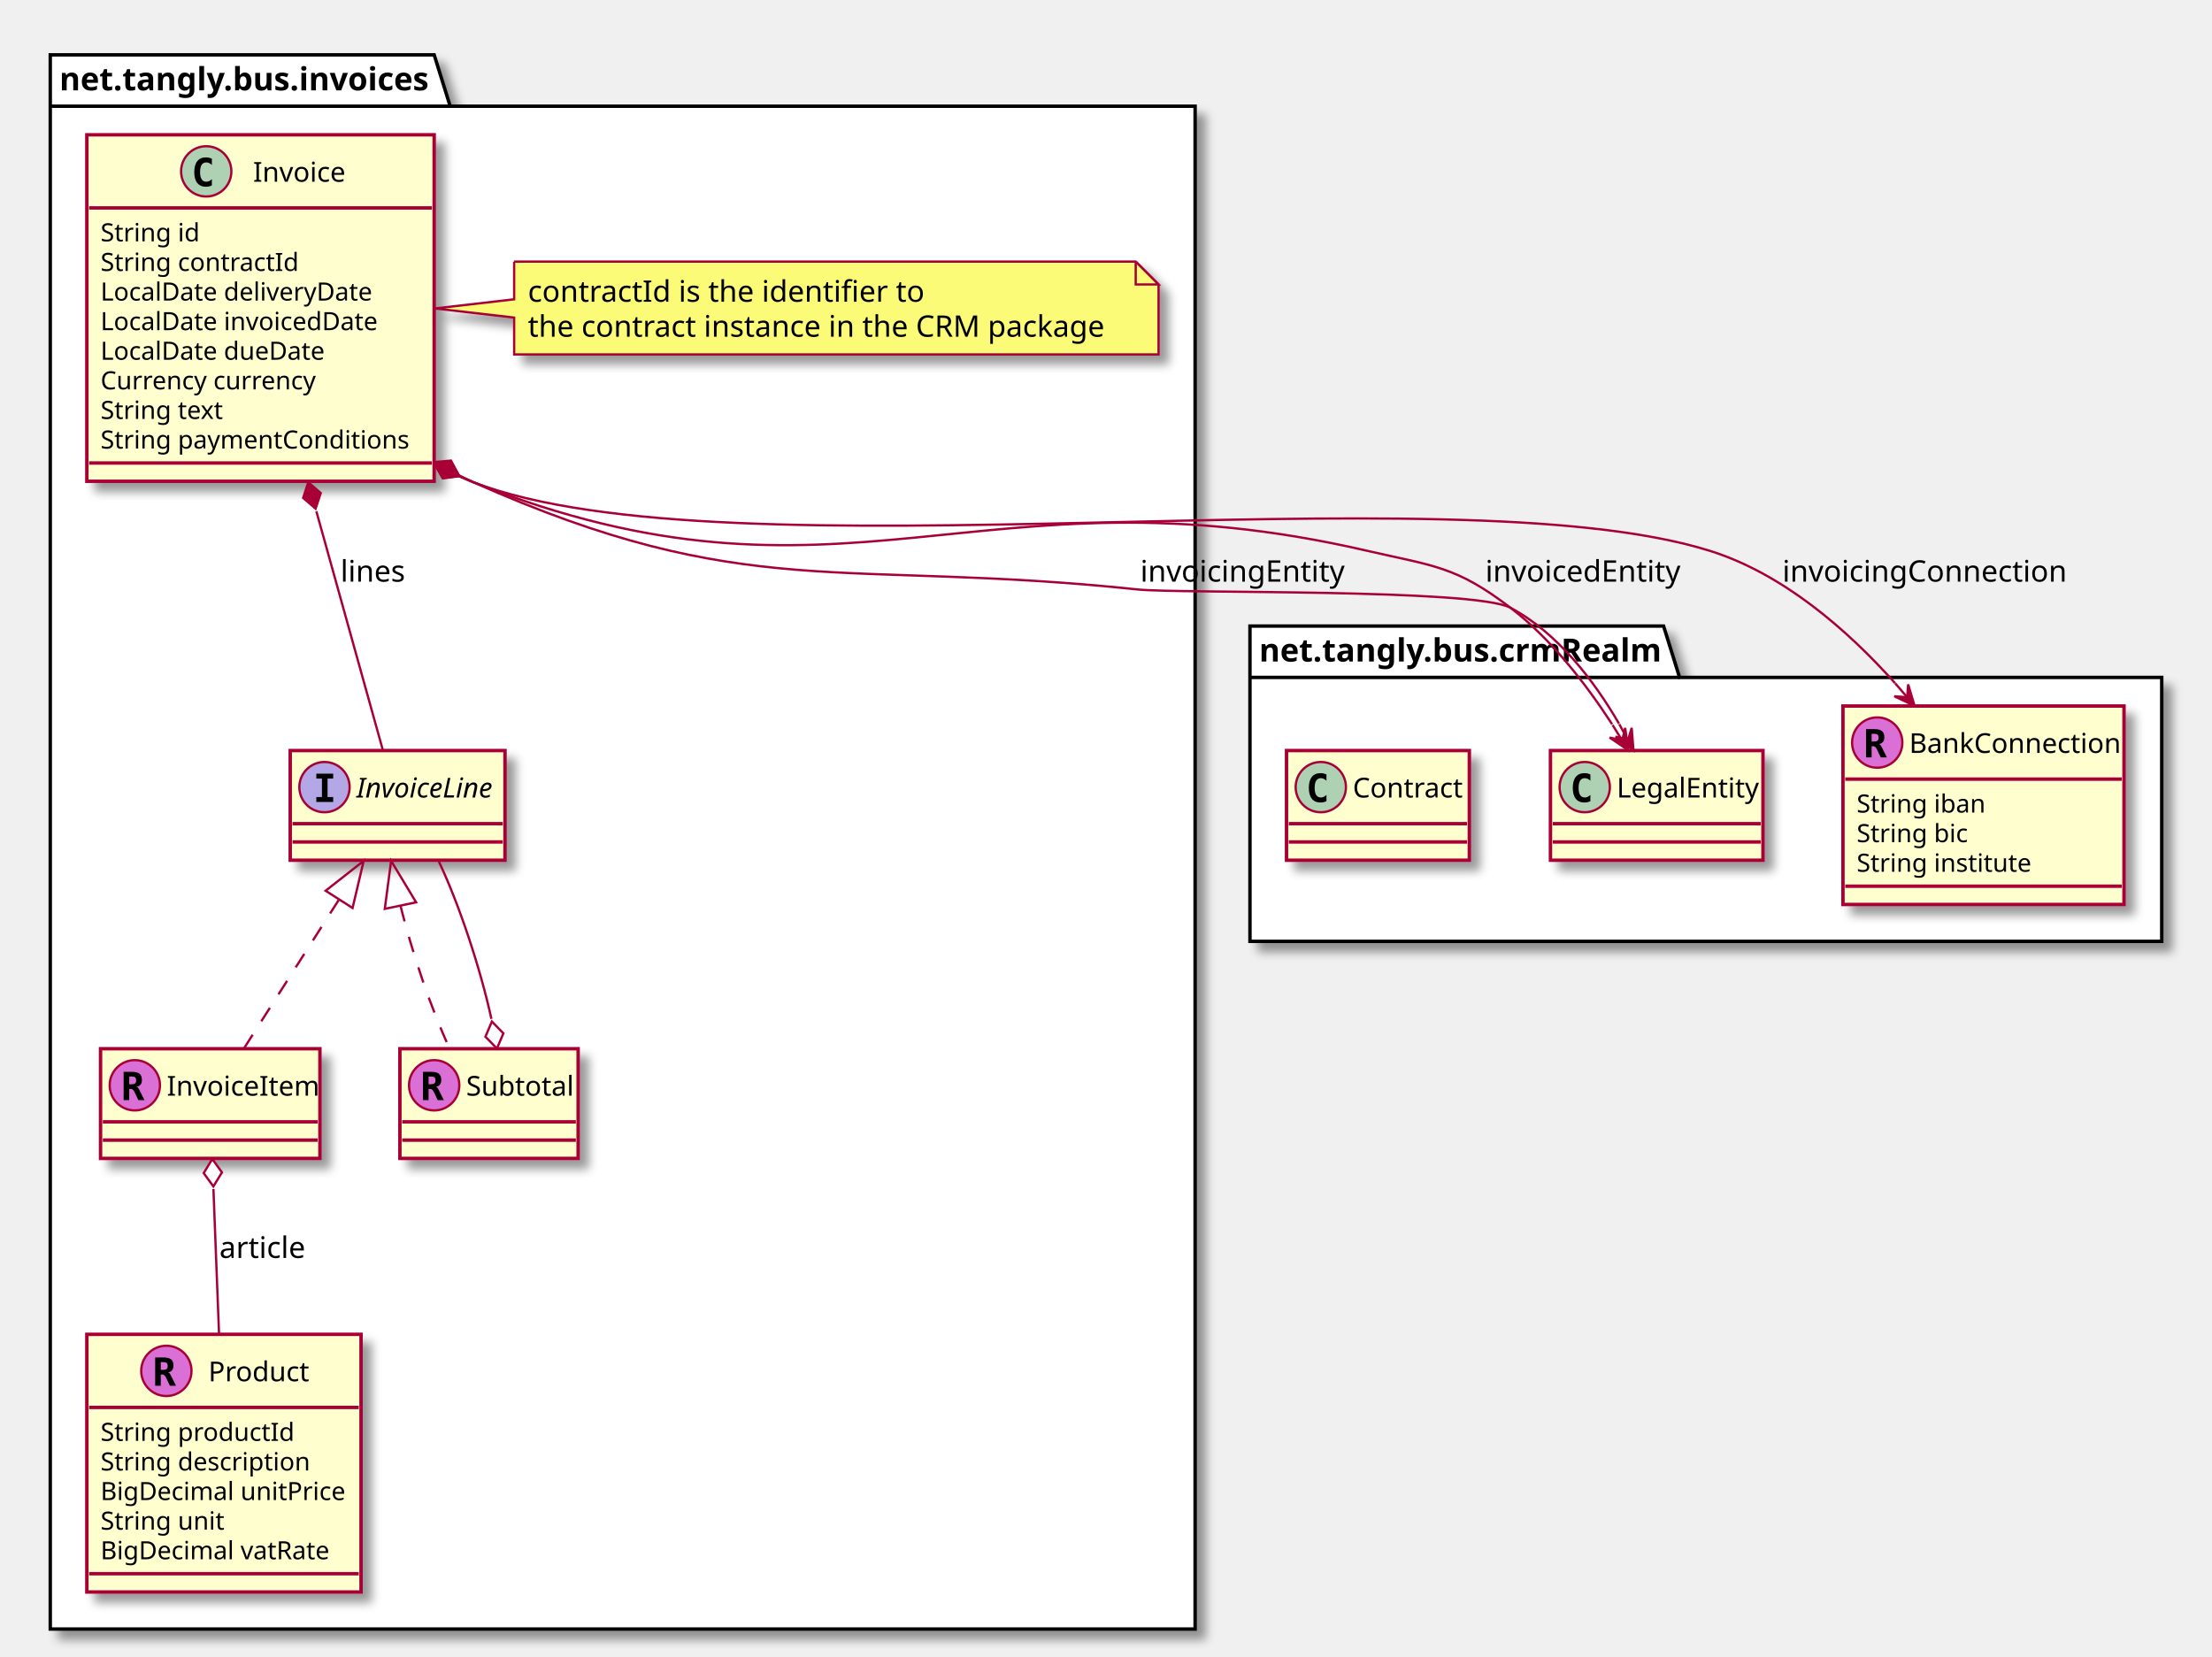
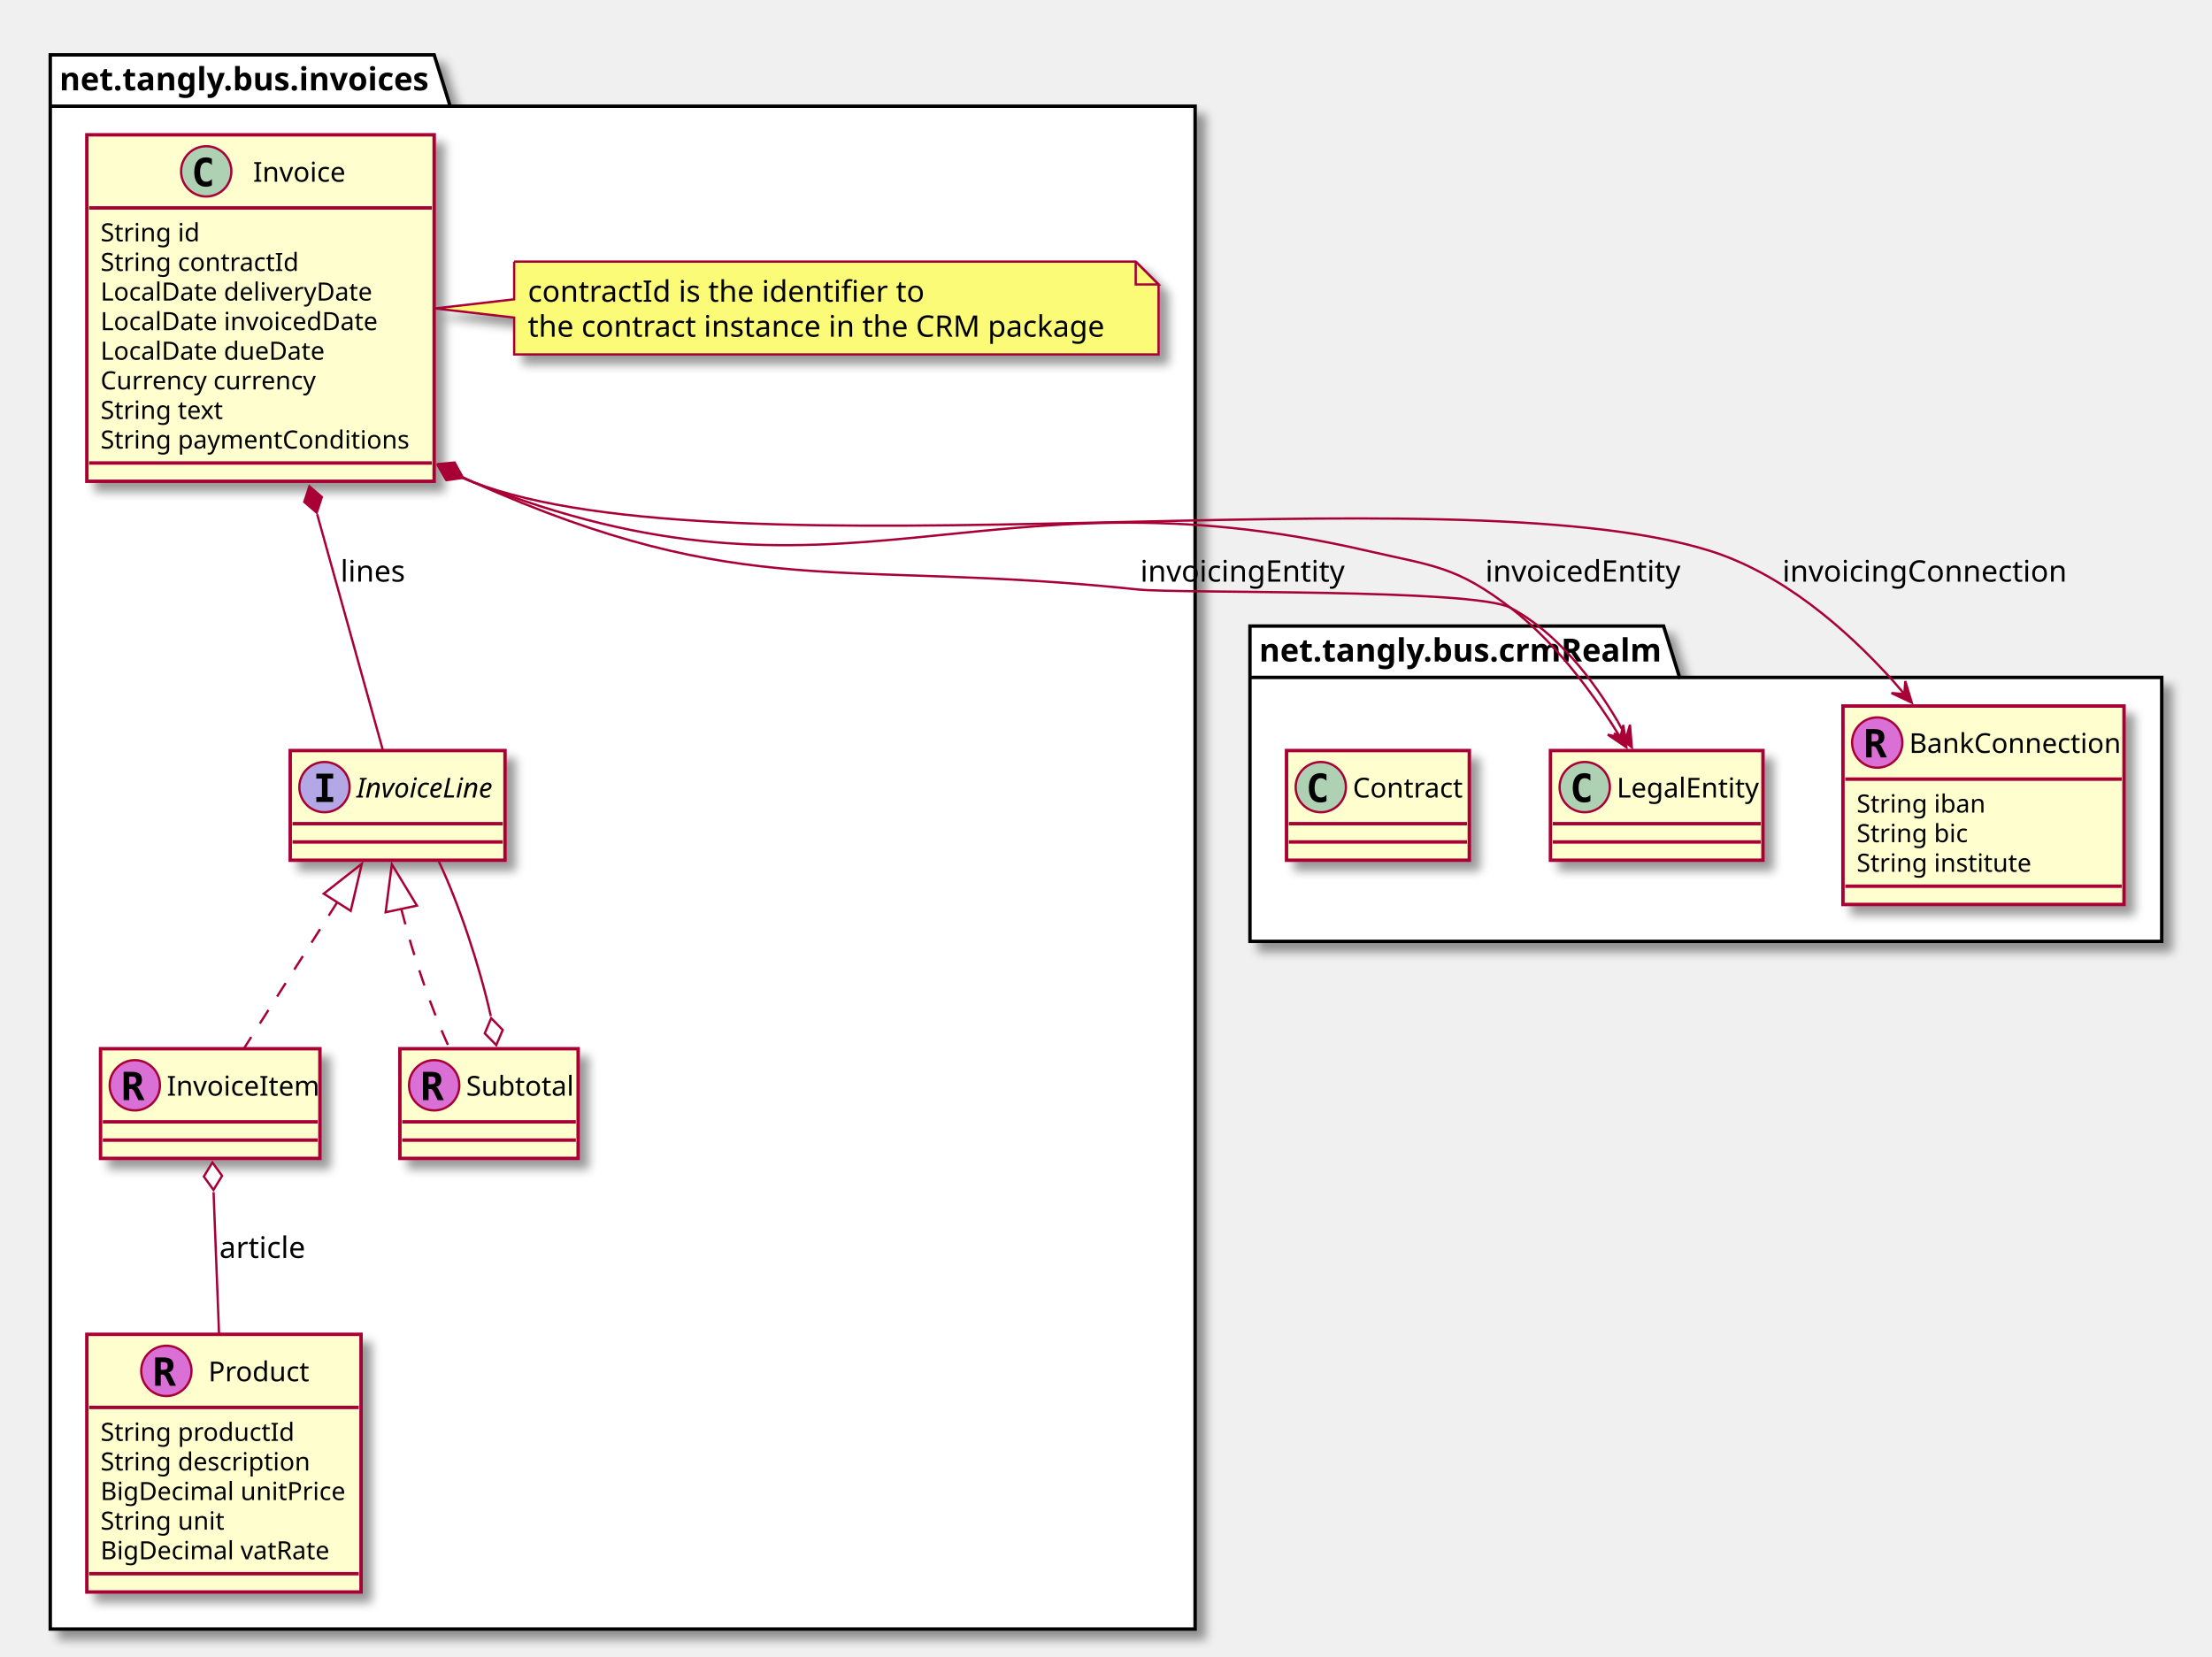
<svg xmlns="http://www.w3.org/2000/svg" contentScriptType="application/ecmascript" contentStyleType="text/css" height="725px" preserveAspectRatio="none" style="width:968px;height:725px;" version="1.1" viewBox="0 0 968 725" width="968px" zoomAndPan="magnify">
  <defs>
    <filter height="300%" id="fboltg029owml" width="300%" x="-1" y="-1">
      <feGaussianBlur result="blurOut" stdDeviation="2.0" />
      <feColorMatrix in="blurOut" result="blurOut2" type="matrix" values="0 0 0 0 0 0 0 0 0 0 0 0 0 0 0 0 0 0 .4 0" />
      <feOffset dx="4.0" dy="4.0" in="blurOut2" result="blurOut3" />
      <feBlend in="SourceGraphic" in2="blurOut3" mode="normal" />
    </filter>
  </defs>
  <g>
    <polygon fill="#FFFFFF" filter="url(#fboltg029owml)" points="547,274,728,274,735,296.488,946,296.488,946,412,547,412,547,274" style="stroke: #000000; stroke-width: 1.5;" />
    <line style="stroke: #000000; stroke-width: 1.5;" x1="547" x2="735" y1="296.488" y2="296.488" />
    <text fill="#000000" font-family="sans-serif" font-size="14" font-weight="bold" lengthAdjust="spacingAndGlyphs" textLength="175" x="551" y="289.535">net.tangly.bus.crmRealm</text>
    <polygon fill="#FFFFFF" filter="url(#fboltg029owml)" points="22,24,190,24,197,46.488,523,46.488,523,713,22,713,22,24" style="stroke: #000000; stroke-width: 1.5;" />
    <line style="stroke: #000000; stroke-width: 1.5;" x1="22" x2="197" y1="46.488" y2="46.488" />
    <text fill="#000000" font-family="sans-serif" font-size="14" font-weight="bold" lengthAdjust="spacingAndGlyphs" textLength="162" x="26" y="39.535">net.tangly.bus.invoices</text>
    <rect fill="#FEFECE" filter="url(#fboltg029owml)" height="48" id="LegalEntity" style="stroke: #A80036; stroke-width: 1.5;" width="93" x="678.5" y="328.5" />
    <ellipse cx="693.5" cy="344.5" fill="#ADD1B2" rx="11" ry="11" style="stroke: #A80036; stroke-width: 1.0;" />
    <path d="M695.973,350.643 Q695.392,350.942 694.753,351.091 Q694.114,351.241 693.408,351.241 Q690.901,351.241 689.582,349.589 Q688.262,347.937 688.262,344.816 Q688.262,341.687 689.582,340.035 Q690.901,338.383 693.408,338.383 Q694.114,338.383 694.761,338.532 Q695.409,338.682 695.973,338.981 L695.973,341.703 Q695.342,341.122 694.749,340.852 Q694.155,340.582 693.524,340.582 Q692.18,340.582 691.495,341.649 Q690.81,342.716 690.81,344.816 Q690.81,346.908 691.495,347.974 Q692.18,349.041 693.524,349.041 Q694.155,349.041 694.749,348.771 Q695.342,348.502 695.973,347.92 Z " />
    <text fill="#000000" font-family="sans-serif" font-size="12" lengthAdjust="spacingAndGlyphs" textLength="61" x="707.5" y="349.035">LegalEntity</text>
    <line style="stroke: #A80036; stroke-width: 1.5;" x1="679.5" x2="770.5" y1="360.5" y2="360.5" />
    <line style="stroke: #A80036; stroke-width: 1.5;" x1="679.5" x2="770.5" y1="368.5" y2="368.5" />
    <rect fill="#FEFECE" filter="url(#fboltg029owml)" height="86.865" id="BankConnection" style="stroke: #A80036; stroke-width: 1.5;" width="123" x="806.5" y="309" />
    <ellipse cx="821.5" cy="325" fill="#DA70D6" rx="11" ry="11" style="stroke: #A80036; stroke-width: 1.0;" />
    <path d="M822.199,325.648 Q822.564,325.723 822.834,325.992 Q823.104,326.262 823.494,327.043 L825.735,331.5 L823.045,331.5 L821.551,328.371 Q821.485,328.238 821.377,328.005 Q820.721,326.603 819.833,326.603 L819.053,326.603 L819.053,331.5 L816.604,331.5 L816.604,319.107 L820.14,319.107 Q822.531,319.107 823.572,319.954 Q824.614,320.8 824.614,322.709 Q824.614,323.988 823.992,324.743 Q823.369,325.498 822.199,325.648 Z M819.053,321.166 L819.053,324.544 L820.207,324.544 Q821.211,324.544 821.647,324.15 Q822.082,323.755 822.082,322.851 Q822.082,321.946 821.651,321.556 Q821.219,321.166 820.207,321.166 Z " />
    <text fill="#000000" font-family="sans-serif" font-size="12" lengthAdjust="spacingAndGlyphs" textLength="91" x="835.5" y="329.535">BankConnection</text>
    <line style="stroke: #A80036; stroke-width: 1.5;" x1="807.5" x2="928.5" y1="341" y2="341" />
    <text fill="#000000" font-family="sans-serif" font-size="11" lengthAdjust="spacingAndGlyphs" textLength="58" x="812.5" y="355.635">String iban</text>
    <text fill="#000000" font-family="sans-serif" font-size="11" lengthAdjust="spacingAndGlyphs" textLength="51" x="812.5" y="368.59">String bic</text>
    <text fill="#000000" font-family="sans-serif" font-size="11" lengthAdjust="spacingAndGlyphs" textLength="79" x="812.5" y="381.545">String institute</text>
    <line style="stroke: #A80036; stroke-width: 1.5;" x1="807.5" x2="928.5" y1="387.865" y2="387.865" />
    <rect fill="#FEFECE" filter="url(#fboltg029owml)" height="48" id="Contract" style="stroke: #A80036; stroke-width: 1.5;" width="80" x="563" y="328.5" />
    <ellipse cx="578" cy="344.5" fill="#ADD1B2" rx="11" ry="11" style="stroke: #A80036; stroke-width: 1.0;" />
    <path d="M580.473,350.643 Q579.892,350.942 579.253,351.091 Q578.614,351.241 577.908,351.241 Q575.401,351.241 574.082,349.589 Q572.762,347.937 572.762,344.816 Q572.762,341.687 574.082,340.035 Q575.401,338.383 577.908,338.383 Q578.614,338.383 579.261,338.532 Q579.909,338.682 580.473,338.981 L580.473,341.703 Q579.842,341.122 579.249,340.852 Q578.655,340.582 578.024,340.582 Q576.68,340.582 575.995,341.649 Q575.31,342.716 575.31,344.816 Q575.31,346.908 575.995,347.974 Q576.68,349.041 578.024,349.041 Q578.655,349.041 579.249,348.771 Q579.842,348.502 580.473,347.92 Z " />
    <text fill="#000000" font-family="sans-serif" font-size="12" lengthAdjust="spacingAndGlyphs" textLength="48" x="592" y="349.035">Contract</text>
    <line style="stroke: #A80036; stroke-width: 1.5;" x1="564" x2="642" y1="360.5" y2="360.5" />
    <line style="stroke: #A80036; stroke-width: 1.5;" x1="564" x2="642" y1="368.5" y2="368.5" />
    <rect fill="#FEFECE" filter="url(#fboltg029owml)" height="112.775" id="Product" style="stroke: #A80036; stroke-width: 1.5;" width="120" x="38" y="584" />
    <ellipse cx="72.8" cy="600" fill="#DA70D6" rx="11" ry="11" style="stroke: #A80036; stroke-width: 1.0;" />
    <path d="M73.499,600.648 Q73.864,600.723 74.134,600.992 Q74.403,601.262 74.794,602.043 L77.035,606.5 L74.345,606.5 L72.851,603.371 Q72.785,603.238 72.677,603.005 Q72.021,601.602 71.133,601.602 L70.353,601.602 L70.353,606.5 L67.904,606.5 L67.904,594.107 L71.44,594.107 Q73.831,594.107 74.873,594.954 Q75.914,595.8 75.914,597.71 Q75.914,598.988 75.292,599.743 Q74.669,600.499 73.499,600.648 Z M70.353,596.165 L70.353,599.544 L71.507,599.544 Q72.511,599.544 72.947,599.15 Q73.382,598.755 73.382,597.851 Q73.382,596.946 72.951,596.556 Q72.519,596.165 71.507,596.165 Z " />
    <text fill="#000000" font-family="sans-serif" font-size="12" lengthAdjust="spacingAndGlyphs" textLength="44" x="91.2" y="604.535">Product</text>
    <line style="stroke: #A80036; stroke-width: 1.5;" x1="39" x2="157" y1="616" y2="616" />
    <text fill="#000000" font-family="sans-serif" font-size="11" lengthAdjust="spacingAndGlyphs" textLength="88" x="44" y="630.635">String productId</text>
    <text fill="#000000" font-family="sans-serif" font-size="11" lengthAdjust="spacingAndGlyphs" textLength="96" x="44" y="643.59">String description</text>
    <text fill="#000000" font-family="sans-serif" font-size="11" lengthAdjust="spacingAndGlyphs" textLength="108" x="44" y="656.545">BigDecimal unitPrice</text>
    <text fill="#000000" font-family="sans-serif" font-size="11" lengthAdjust="spacingAndGlyphs" textLength="56" x="44" y="669.5">String unit</text>
    <text fill="#000000" font-family="sans-serif" font-size="11" lengthAdjust="spacingAndGlyphs" textLength="100" x="44" y="682.455">BigDecimal vatRate</text>
    <line style="stroke: #A80036; stroke-width: 1.5;" x1="39" x2="157" y1="688.775" y2="688.775" />
    <rect fill="#FEFECE" filter="url(#fboltg029owml)" height="151.641" id="Invoice" style="stroke: #A80036; stroke-width: 1.5;" width="152" x="38" y="59" />
    <ellipse cx="90.25" cy="75" fill="#ADD1B2" rx="11" ry="11" style="stroke: #A80036; stroke-width: 1.0;" />
    <path d="M92.723,81.143 Q92.142,81.442 91.503,81.591 Q90.864,81.741 90.158,81.741 Q87.651,81.741 86.332,80.089 Q85.012,78.437 85.012,75.316 Q85.012,72.186 86.332,70.535 Q87.651,68.883 90.158,68.883 Q90.864,68.883 91.511,69.032 Q92.159,69.182 92.723,69.481 L92.723,72.203 Q92.092,71.622 91.499,71.352 Q90.905,71.082 90.274,71.082 Q88.93,71.082 88.245,72.149 Q87.56,73.216 87.56,75.316 Q87.56,77.408 88.245,78.474 Q88.93,79.541 90.274,79.541 Q90.905,79.541 91.499,79.271 Q92.092,79.001 92.723,78.42 Z " />
    <text fill="#000000" font-family="sans-serif" font-size="12" lengthAdjust="spacingAndGlyphs" textLength="39" x="110.75" y="79.535">Invoice</text>
    <line style="stroke: #A80036; stroke-width: 1.5;" x1="39" x2="189" y1="91" y2="91" />
    <text fill="#000000" font-family="sans-serif" font-size="11" lengthAdjust="spacingAndGlyphs" textLength="45" x="44" y="105.635">String id</text>
    <text fill="#000000" font-family="sans-serif" font-size="11" lengthAdjust="spacingAndGlyphs" textLength="90" x="44" y="118.59">String contractId</text>
    <text fill="#000000" font-family="sans-serif" font-size="11" lengthAdjust="spacingAndGlyphs" textLength="121" x="44" y="131.545">LocalDate deliveryDate</text>
    <text fill="#000000" font-family="sans-serif" font-size="11" lengthAdjust="spacingAndGlyphs" textLength="124" x="44" y="144.5">LocalDate invoicedDate</text>
    <text fill="#000000" font-family="sans-serif" font-size="11" lengthAdjust="spacingAndGlyphs" textLength="99" x="44" y="157.455">LocalDate dueDate</text>
    <text fill="#000000" font-family="sans-serif" font-size="11" lengthAdjust="spacingAndGlyphs" textLength="101" x="44" y="170.41">Currency currency</text>
    <text fill="#000000" font-family="sans-serif" font-size="11" lengthAdjust="spacingAndGlyphs" textLength="56" x="44" y="183.365">String text</text>
    <text fill="#000000" font-family="sans-serif" font-size="11" lengthAdjust="spacingAndGlyphs" textLength="140" x="44" y="196.32">String paymentConditions</text>
    <line style="stroke: #A80036; stroke-width: 1.5;" x1="39" x2="189" y1="202.641" y2="202.641" />
    <path d="M225,114.5 L225,131 L190.29,135 L225,139 L225,155.121 A0,0 0 0 0 225,155.121 L507,155.121 A0,0 0 0 0 507,155.121 L507,124.5 L497,114.5 L225,114.5 A0,0 0 0 0 225,114.5 " fill="#FBFB77" filter="url(#fboltg029owml)" style="stroke: #A80036; stroke-width: 1.0;" />
    <path d="M497,114.5 L497,124.5 L507,124.5 L497,114.5 " fill="#FBFB77" style="stroke: #A80036; stroke-width: 1.0;" />
    <text fill="#000000" font-family="sans-serif" font-size="13" lengthAdjust="spacingAndGlyphs" textLength="181" x="231" y="132.068">contractId is the identifier to</text>
    <text fill="#000000" font-family="sans-serif" font-size="13" lengthAdjust="spacingAndGlyphs" textLength="261" x="231" y="147.379">the contract instance in the CRM package</text>
    <rect fill="#FEFECE" filter="url(#fboltg029owml)" height="48" id="InvoiceLine" style="stroke: #A80036; stroke-width: 1.5;" width="94" x="127" y="328.5" />
    <ellipse cx="142" cy="344.5" fill="#B4A7E5" rx="11" ry="11" style="stroke: #A80036; stroke-width: 1.0;" />
    <path d="M138.428,340.765 L138.428,338.607 L145.807,338.607 L145.807,340.765 L143.342,340.765 L143.342,348.842 L145.807,348.842 L145.807,351 L138.428,351 L138.428,348.842 L140.893,348.842 L140.893,340.765 Z " />
    <text fill="#000000" font-family="sans-serif" font-size="12" font-style="italic" lengthAdjust="spacingAndGlyphs" textLength="62" x="156" y="349.035">InvoiceLine</text>
    <line style="stroke: #A80036; stroke-width: 1.5;" x1="128" x2="220" y1="360.5" y2="360.5" />
    <line style="stroke: #A80036; stroke-width: 1.5;" x1="128" x2="220" y1="368.5" y2="368.5" />
    <rect fill="#FEFECE" filter="url(#fboltg029owml)" height="48" id="InvoiceItem" style="stroke: #A80036; stroke-width: 1.5;" width="96" x="44" y="459" />
    <ellipse cx="59" cy="475" fill="#DA70D6" rx="11" ry="11" style="stroke: #A80036; stroke-width: 1.0;" />
    <path d="M59.699,475.648 Q60.064,475.723 60.334,475.992 Q60.603,476.262 60.994,477.043 L63.235,481.5 L60.545,481.5 L59.051,478.371 Q58.985,478.238 58.877,478.005 Q58.221,476.603 57.333,476.603 L56.553,476.603 L56.553,481.5 L54.104,481.5 L54.104,469.107 L57.64,469.107 Q60.031,469.107 61.072,469.954 Q62.114,470.8 62.114,472.709 Q62.114,473.988 61.492,474.743 Q60.869,475.498 59.699,475.648 Z M56.553,471.166 L56.553,474.544 L57.706,474.544 Q58.711,474.544 59.147,474.15 Q59.583,473.755 59.583,472.851 Q59.583,471.946 59.151,471.556 Q58.719,471.166 57.706,471.166 Z " />
    <text fill="#000000" font-family="sans-serif" font-size="12" lengthAdjust="spacingAndGlyphs" textLength="64" x="73" y="479.535">InvoiceItem</text>
    <line style="stroke: #A80036; stroke-width: 1.5;" x1="45" x2="139" y1="491" y2="491" />
    <line style="stroke: #A80036; stroke-width: 1.5;" x1="45" x2="139" y1="499" y2="499" />
    <rect fill="#FEFECE" filter="url(#fboltg029owml)" height="48" id="Subtotal" style="stroke: #A80036; stroke-width: 1.5;" width="78" x="175" y="459" />
    <ellipse cx="190" cy="475" fill="#DA70D6" rx="11" ry="11" style="stroke: #A80036; stroke-width: 1.0;" />
    <path d="M190.699,475.648 Q191.064,475.723 191.334,475.992 Q191.603,476.262 191.994,477.043 L194.235,481.5 L191.545,481.5 L190.051,478.371 Q189.985,478.238 189.877,478.005 Q189.221,476.603 188.333,476.603 L187.553,476.603 L187.553,481.5 L185.104,481.5 L185.104,469.107 L188.64,469.107 Q191.031,469.107 192.072,469.954 Q193.114,470.8 193.114,472.709 Q193.114,473.988 192.492,474.743 Q191.869,475.498 190.699,475.648 Z M187.553,471.166 L187.553,474.544 L188.707,474.544 Q189.711,474.544 190.147,474.15 Q190.583,473.755 190.583,472.851 Q190.583,471.946 190.151,471.556 Q189.719,471.166 188.707,471.166 Z " />
    <text fill="#000000" font-family="sans-serif" font-size="12" lengthAdjust="spacingAndGlyphs" textLength="46" x="204" y="479.535">Subtotal</text>
    <line style="stroke: #A80036; stroke-width: 1.5;" x1="176" x2="252" y1="491" y2="491" />
    <line style="stroke: #A80036; stroke-width: 1.5;" x1="176" x2="252" y1="499" y2="499" />
-     <path d="M138.44,223.77 C148.99,261.68 160.5,303.01 167.48,328.09 " fill="none" id="Invoice&lt;-InvoiceLine" style="stroke: #A80036; stroke-width: 1.0;" />
-     <polygon fill="#A80036" points="134.9,211.07,132.655,217.923,138.117,222.631,140.362,215.778,134.9,211.07" style="stroke: #A80036; stroke-width: 1.0;" />
+     <path d="M138.79,225.05 C149.26,262.64 160.6,303.37 167.5,328.16 " fill="none" id="Invoice&lt;-InvoiceLine" style="stroke: #A80036; stroke-width: 1.0;" />
+     <polygon fill="#A80036" points="135.39,212.83,133.145,219.683,138.607,224.391,140.852,217.538,135.39,212.83" style="stroke: #A80036; stroke-width: 1.0;" />
    <text fill="#000000" font-family="sans-serif" font-size="13" lengthAdjust="spacingAndGlyphs" textLength="30" x="149" y="254.568">lines</text>
-     <path d="M200.719,207.968 C200.719,207.968 205.22,210.21 207,211 C326.66,264.35 367.71,244.32 498,258 C516.03,259.89 644.99,257.49 661,266 C681.82,277.07 697.74,298.23 708.5,316.73 " fill="none" id="Invoice-LegalEntity" style="stroke: #A80036; stroke-width: 1.0;" />
-     <polygon fill="#A80036" points="714.82,328.38,714.044,318.562,712.436,323.985,707.012,322.377,714.82,328.38" style="stroke: #A80036; stroke-width: 1.0;" />
-     <line style="stroke: #A80036; stroke-width: 1.0;" x1="712.436" x2="708.62" y1="323.985" y2="316.95" />
-     <polygon fill="#FFFFFF" points="190.18,202.23,193.537,208.612,200.719,207.968,197.362,201.586,190.18,202.23" style="stroke: #A80036; stroke-width: 1.0;" />
+     <path d="M202.357,208.796 C202.357,208.796 205.69,210.42 207,211 C326.66,264.35 367.71,244.32 498,258 C516.03,259.89 644.99,257.49 661,266 C681.42,276.86 697.13,297.43 707.88,315.67 " fill="none" id="Invoice-LegalEntity" style="stroke: #A80036; stroke-width: 1.0;" />
+     <polygon fill="#A80036" points="714.1,327.05,713.3,317.234,711.705,322.661,706.278,321.066,714.1,327.05" style="stroke: #A80036; stroke-width: 1.0;" />
+     <line style="stroke: #A80036; stroke-width: 1.0;" x1="711.705" x2="707.865" y1="322.661" y2="315.64" />
+     <polygon fill="#FFFFFF" points="191.79,203.11,195.178,209.476,202.357,208.796,198.969,202.431,191.79,203.11" style="stroke: #A80036; stroke-width: 1.0;" />
    <text fill="#000000" font-family="sans-serif" font-size="13" lengthAdjust="spacingAndGlyphs" textLength="94" x="499" y="254.568">invoicingEntity</text>
-     <path d="M200.932,208.349 C200.932,208.349 205.31,210.33 207,211 C369.01,275.26 428.19,201.75 598,241 C627.35,247.78 637.07,247.7 661,266 C678.95,279.73 694.31,299.76 705.49,316.99 " fill="none" id="Invoice-LegalEntity-1" style="stroke: #A80036; stroke-width: 1.0;" />
-     <polygon fill="#A80036" points="712.53,328.35,711.195,318.592,709.899,324.098,704.393,322.802,712.53,328.35" style="stroke: #A80036; stroke-width: 1.0;" />
-     <line style="stroke: #A80036; stroke-width: 1.0;" x1="709.899" x2="705.68" y1="324.098" y2="317.305" />
-     <polygon fill="#FFFFFF" points="190.22,202.94,193.773,209.215,200.932,208.349,197.379,202.074,190.22,202.94" style="stroke: #A80036; stroke-width: 1.0;" />
+     <path d="M202.313,208.987 C202.313,208.987 205.67,210.47 207,211 C369.01,275.26 428.19,201.75 598,241 C627.35,247.78 637.07,247.7 661,266 C678.78,279.6 694.02,299.38 705.16,316.49 " fill="none" id="Invoice-LegalEntity-1" style="stroke: #A80036; stroke-width: 1.0;" />
+     <polygon fill="#A80036" points="711.73,327.07,710.38,317.314,709.092,322.822,703.584,321.534,711.73,327.07" style="stroke: #A80036; stroke-width: 1.0;" />
+     <line style="stroke: #A80036; stroke-width: 1.0;" x1="709.092" x2="704.875" y1="322.822" y2="316.03" />
+     <polygon fill="#FFFFFF" points="191.58,203.62,195.158,209.881,202.313,208.987,198.735,202.726,191.58,203.62" style="stroke: #A80036; stroke-width: 1.0;" />
    <text fill="#000000" font-family="sans-serif" font-size="13" lengthAdjust="spacingAndGlyphs" textLength="89" x="650" y="254.568">invoicedEntity</text>
-     <path d="M200.919,208.425 C200.919,208.425 205.3,210.35 207,211 C319.39,254.21 633.02,205.25 748,241 C780.18,251.01 808.37,275.59 829.33,299.03 " fill="none" id="Invoice-BankConnection" style="stroke: #A80036; stroke-width: 1.0;" />
-     <polygon fill="#A80036" points="837.86,308.96,835.035,299.525,834.604,305.165,828.964,304.734,837.86,308.96" style="stroke: #A80036; stroke-width: 1.0;" />
-     <line style="stroke: #A80036; stroke-width: 1.0;" x1="834.604" x2="829.39" y1="305.165" y2="299.1" />
-     <polygon fill="#A80036" points="190.17,203.09,193.766,209.34,200.919,208.425,197.323,202.174,190.17,203.09" style="stroke: #A80036; stroke-width: 1.0;" />
+     <path d="M202.595,209.161 C202.595,209.161 205.77,210.53 207,211 C319.39,254.21 633.02,205.25 748,241 C779.63,250.84 807.41,274.76 828.26,297.83 " fill="none" id="Invoice-BankConnection" style="stroke: #A80036; stroke-width: 1.0;" />
+     <polygon fill="#A80036" points="836.63,307.53,833.775,298.104,833.362,303.746,827.72,303.333,836.63,307.53" style="stroke: #A80036; stroke-width: 1.0;" />
+     <line style="stroke: #A80036; stroke-width: 1.0;" x1="833.362" x2="828.135" y1="303.746" y2="297.695" />
+     <polygon fill="#A80036" points="191.81,203.9,195.449,210.125,202.595,209.161,198.956,202.935,191.81,203.9" style="stroke: #A80036; stroke-width: 1.0;" />
    <text fill="#000000" font-family="sans-serif" font-size="13" lengthAdjust="spacingAndGlyphs" textLength="130" x="780" y="254.568">invoicingConnection</text>
-     <path d="M148.23,393.89 C134.56,415.31 118.26,440.85 106.74,458.9 " fill="none" id="InvoiceLine&lt;-InvoiceItem" style="stroke: #A80036; stroke-width: 1.0; stroke-dasharray: 7.0,7.0;" />
-     <polygon fill="none" points="142.49,389.86,159.15,376.77,154.29,397.4,142.49,389.86" style="stroke: #A80036; stroke-width: 1.0;" />
-     <path d="M93.4,520.39 C94.13,539.25 95.04,562.68 95.85,583.75 " fill="none" id="InvoiceItem&lt;-Product" style="stroke: #A80036; stroke-width: 1.0;" />
-     <polygon fill="#FFFFFF" points="92.9,507.28,89.14,513.433,93.374,519.271,97.134,513.117,92.9,507.28" style="stroke: #A80036; stroke-width: 1.0;" />
+     <path d="M147.61,394.86 C134.07,416.07 118.09,441.12 106.74,458.9 " fill="none" id="InvoiceLine&lt;-InvoiceItem" style="stroke: #A80036; stroke-width: 1.0; stroke-dasharray: 7.0,7.0;" />
+     <polygon fill="none" points="141.68,391.14,158.34,378.05,153.48,398.67,141.68,391.14" style="stroke: #A80036; stroke-width: 1.0;" />
+     <path d="M93.46,521.78 C94.18,540.39 95.06,563.19 95.85,583.75 " fill="none" id="InvoiceItem&lt;-Product" style="stroke: #A80036; stroke-width: 1.0;" />
+     <polygon fill="#FFFFFF" points="92.96,508.79,89.194,514.939,93.422,520.781,97.188,514.632,92.96,508.79" style="stroke: #A80036; stroke-width: 1.0;" />
    <text fill="#000000" font-family="sans-serif" font-size="13" lengthAdjust="spacingAndGlyphs" textLength="39" x="96" y="550.568">article</text>
-     <path d="M175.27,396.49 C180.46,417.35 188.69,441.57 196.75,458.9 " fill="none" id="InvoiceLine&lt;-Subtotal" style="stroke: #A80036; stroke-width: 1.0; stroke-dasharray: 7.0,7.0;" />
-     <polygon fill="none" points="168.39,397.78,171.16,376.77,182.1,394.92,168.39,397.78" style="stroke: #A80036; stroke-width: 1.0;" />
-     <path d="M215.05,445.95 C210.21,423.8 201.05,396.06 191.92,376.77 " fill="none" id="Subtotal&lt;-InvoiceLine" style="stroke: #A80036; stroke-width: 1.0;" />
-     <polygon fill="#FFFFFF" points="217.46,458.9,220.29,452.267,215.256,447.104,212.426,453.736,217.46,458.9" style="stroke: #A80036; stroke-width: 1.0;" />
+     <path d="M175.6,397.8 C180.81,418.36 188.86,441.94 196.75,458.9 " fill="none" id="InvoiceLine&lt;-Subtotal" style="stroke: #A80036; stroke-width: 1.0; stroke-dasharray: 7.0,7.0;" />
+     <polygon fill="none" points="168.76,399.27,171.47,378.25,182.46,396.37,168.76,399.27" style="stroke: #A80036; stroke-width: 1.0;" />
+     <path d="M214.77,444.69 C209.87,422.75 200.88,395.69 191.92,376.77 " fill="none" id="Subtotal&lt;-InvoiceLine" style="stroke: #A80036; stroke-width: 1.0;" />
+     <polygon fill="#FFFFFF" points="217.18,457.42,219.996,450.781,214.951,445.629,212.135,452.267,217.18,457.42" style="stroke: #A80036; stroke-width: 1.0;" />
  </g>
</svg>
